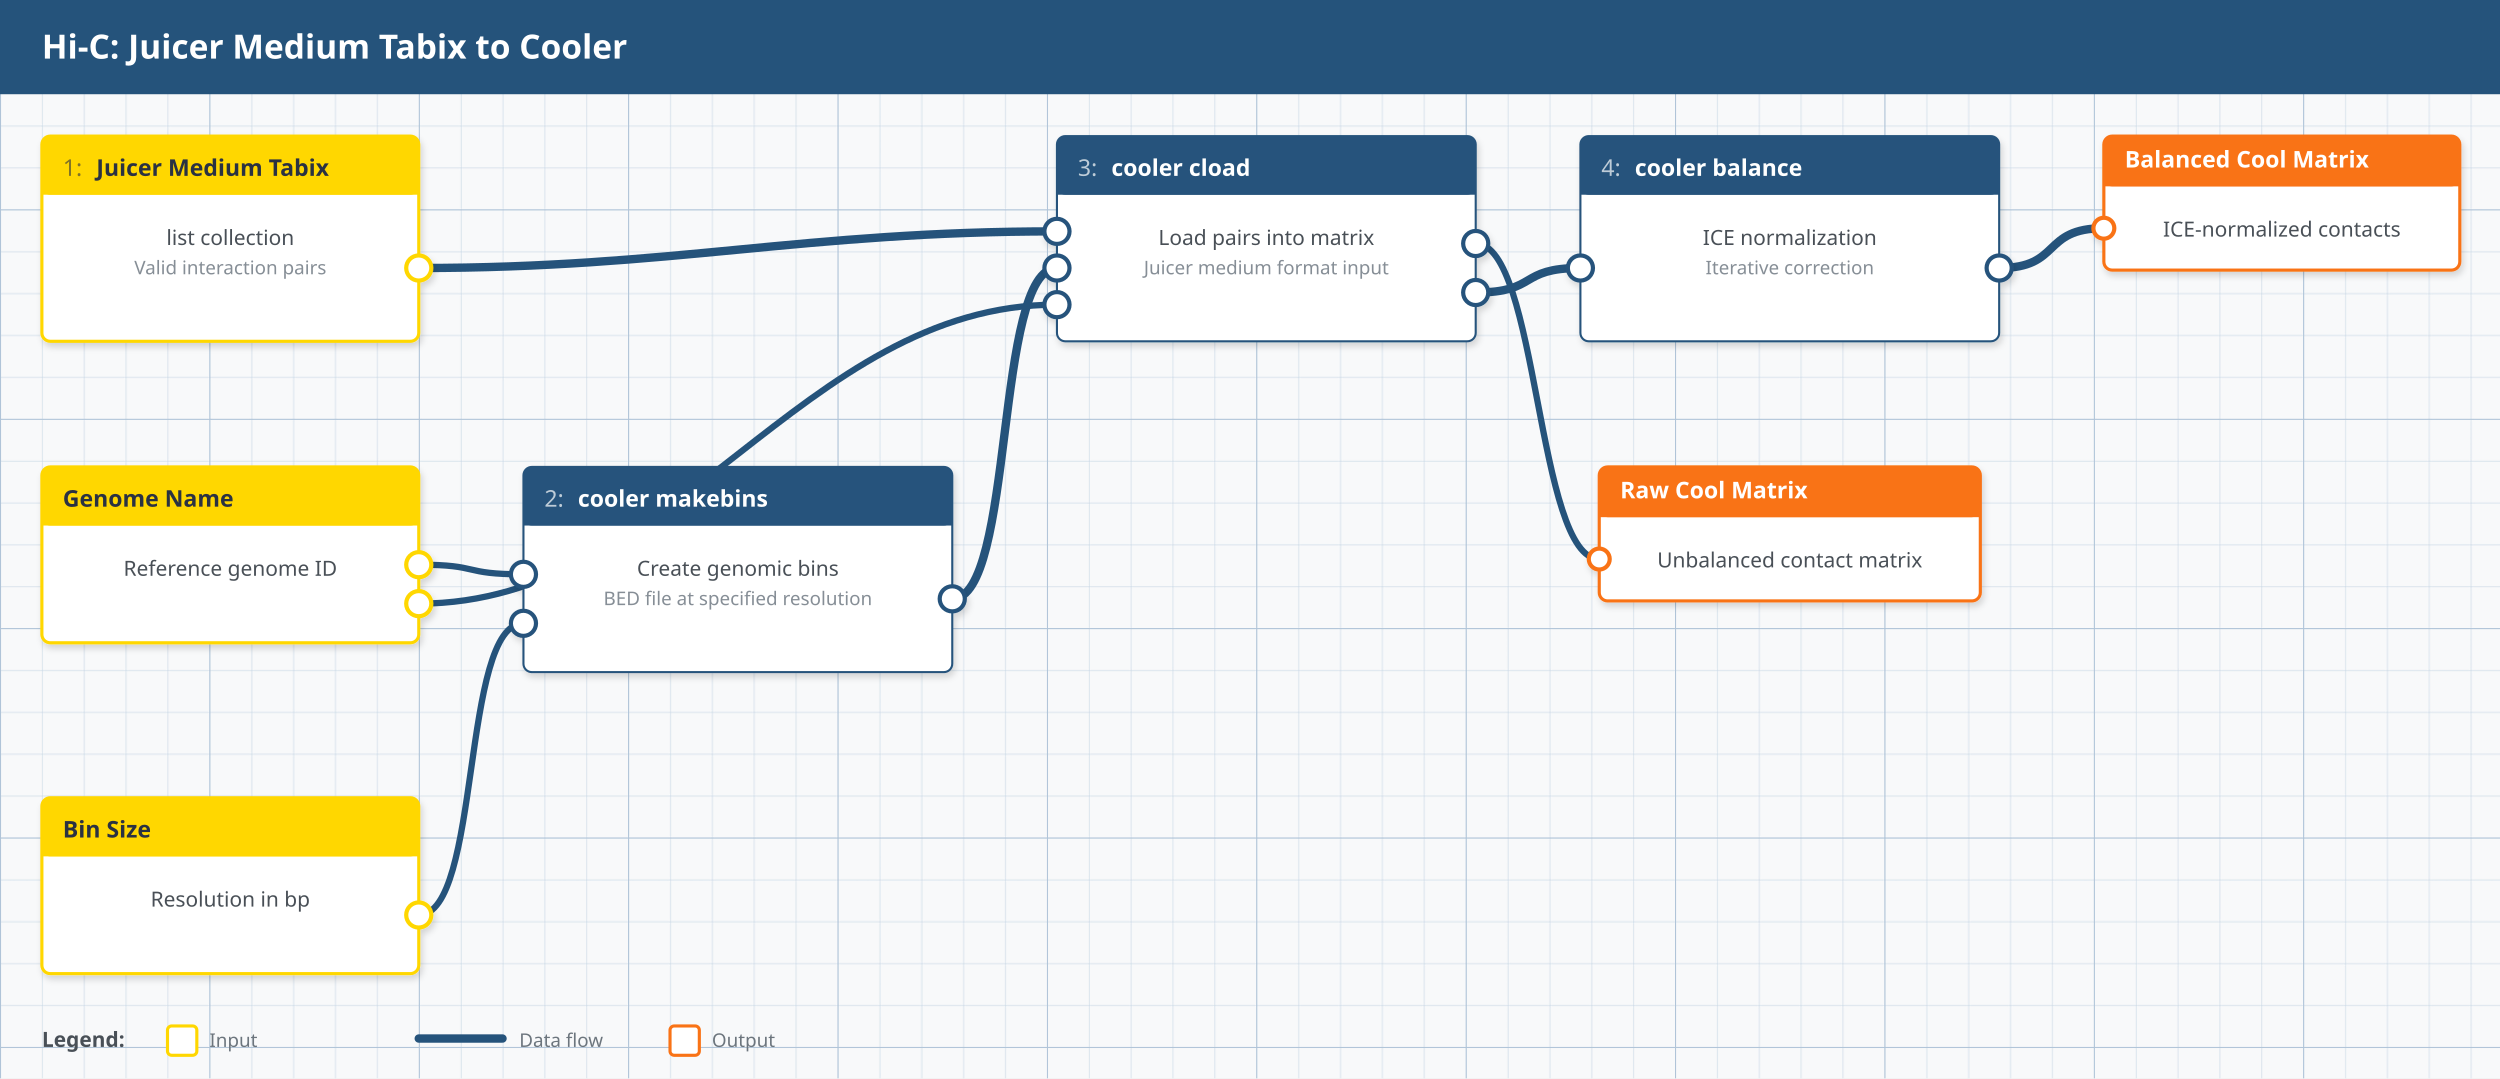
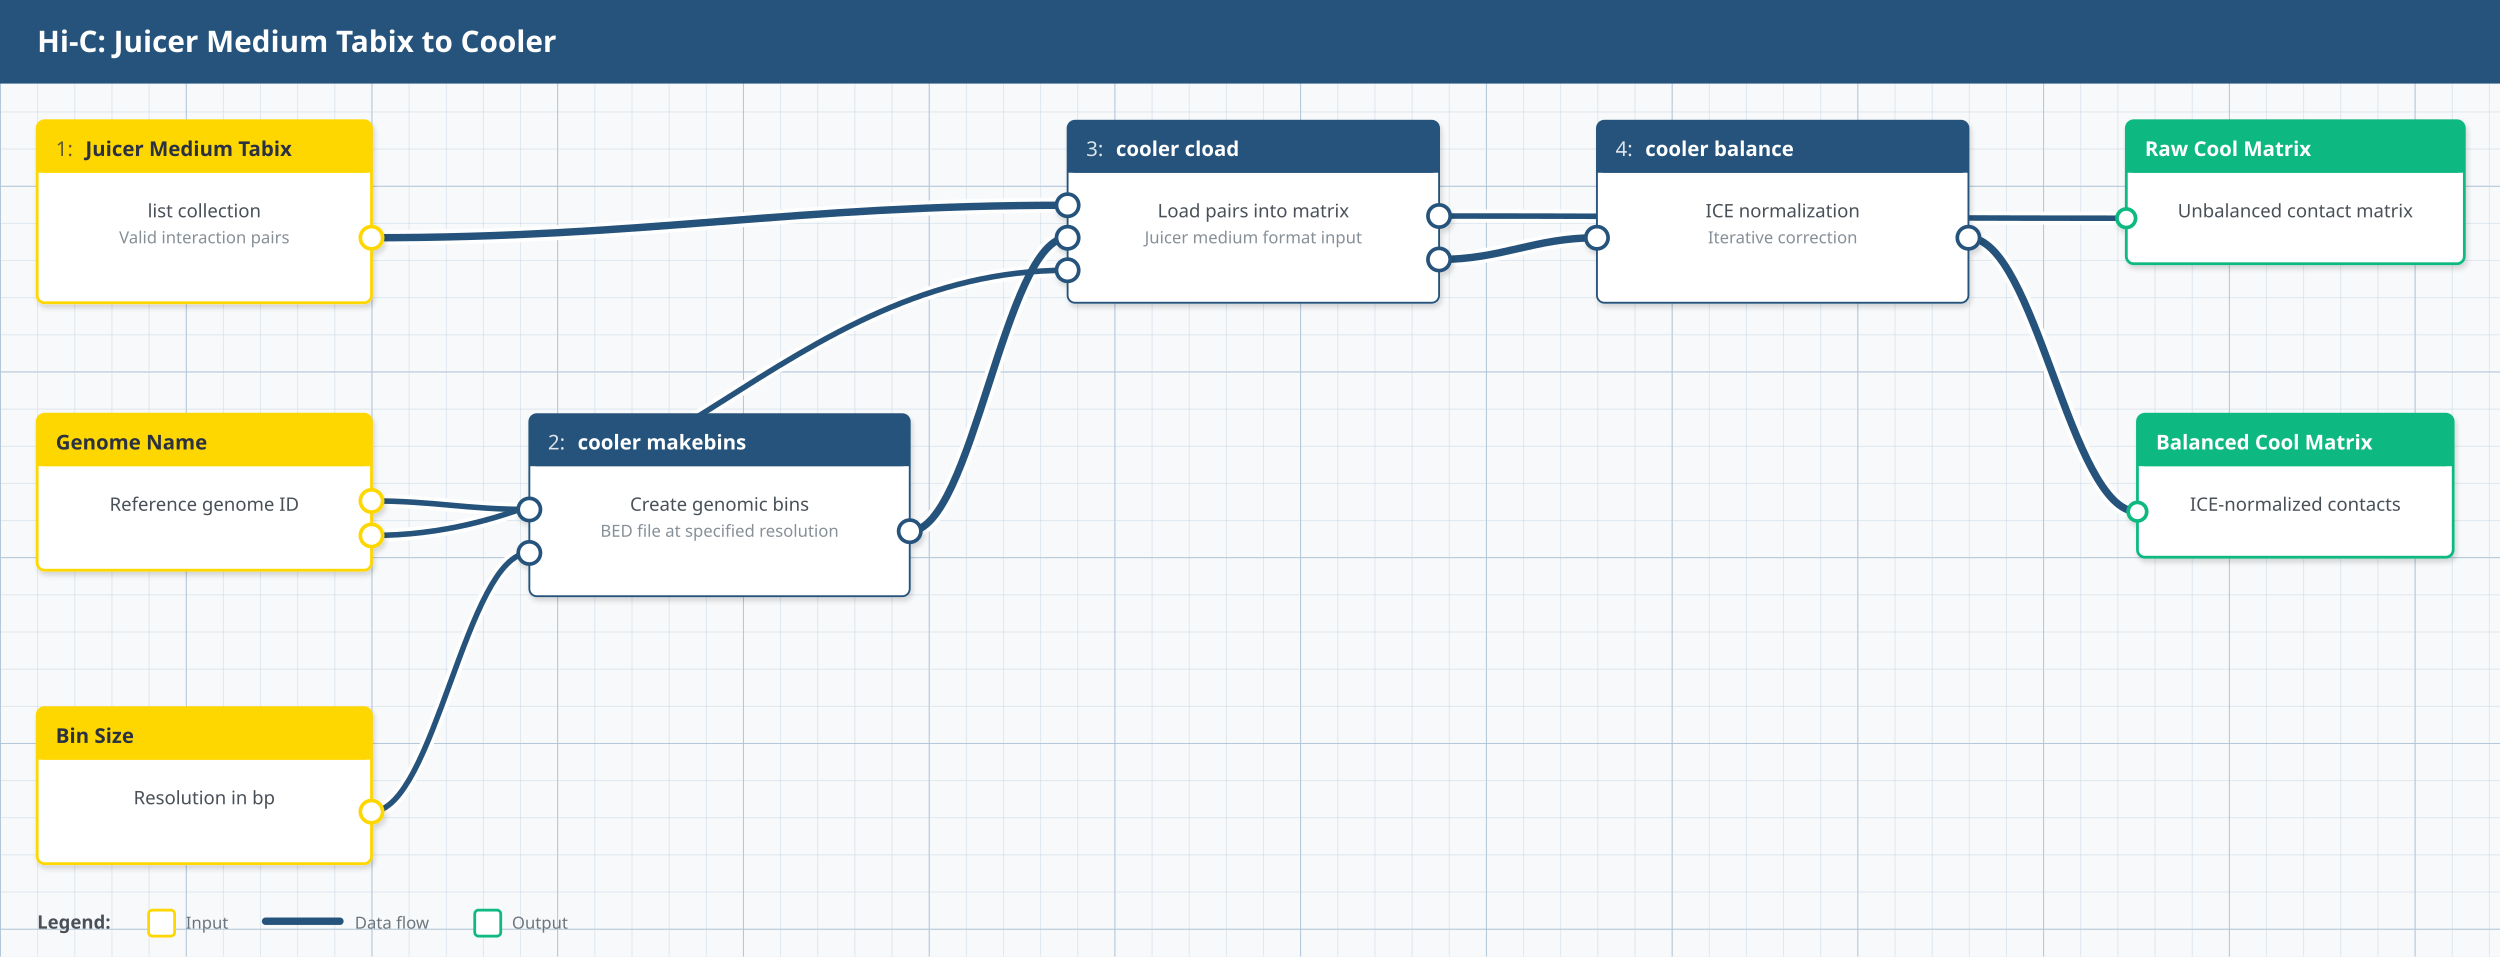
- <svg xmlns="http://www.w3.org/2000/svg" viewBox="0 0 1194 515" aria-label="Hi-C: Juicer Medium Tabix to Cooler" role="img">
+ <svg xmlns="http://www.w3.org/2000/svg" viewBox="0 0 1346 515" aria-label="Hi-C: Juicer Medium Tabix to Cooler" role="img">
  <defs>
    <pattern id="wd-grid" width="20" height="20" patternUnits="userSpaceOnUse">
      <path d="M 20 0 L 0 0 0 20" fill="none" stroke="#c5d5e4" stroke-width="0.5" />
    </pattern>
    <pattern id="wd-grid-major" width="100" height="100" patternUnits="userSpaceOnUse">
      <rect width="100" height="100" fill="url(#wd-grid)" />
      <path d="M 100 0 L 0 0 0 100" fill="none" stroke="#b0c4d8" stroke-width="1" />
    </pattern>
    <filter id="wd-shadow" x="-5%" y="-5%" width="115%" height="115%">
      <feDropShadow dx="1" dy="2" stdDeviation="1.5" flood-opacity="0.15" />
    </filter>
  </defs>
-   <rect width="1194" height="515" fill="#f8f9fa" />
-   <rect width="1194" height="515" fill="url(#wd-grid-major)" />
-   <rect x="0" y="0" width="1194" height="45" fill="#25537b" />
+   <rect width="1346" height="515" fill="#f8f9fa" />
+   <rect width="1346" height="515" fill="url(#wd-grid-major)" />
+   <rect x="0" y="0" width="1346" height="45" fill="#25537b" />
  <text x="20" y="28" font-family="system-ui, sans-serif" font-size="16" font-weight="600" fill="white">Hi-C: Juicer Medium Tabix to Cooler</text>
-   <path d="M 200.0 128.0 C 321.9 128.0, 382.9 110.5, 504.8 110.5" stroke="#25537b" fill="none" stroke-linecap="round" stroke-width="4" />
-   <path d="M 200.0 269.7 C 230.0 269.7, 220.0 274.3, 250.0 274.3" stroke="#25537b" fill="none" stroke-linecap="round" stroke-width="3" />
-   <path d="M 200.0 437.0 C 230.0 437.0, 220.0 297.7, 250.0 297.7" stroke="#25537b" fill="none" stroke-linecap="round" stroke-width="3" />
-   <path d="M 454.8 286.0 C 484.8 286.0, 474.8 128.0, 504.8 128.0" stroke="#25537b" fill="none" stroke-linecap="round" stroke-width="4" />
-   <path d="M 200.0 288.3 C 321.9 288.3, 382.9 145.5, 504.8 145.5" stroke="#25537b" fill="none" stroke-linecap="round" stroke-width="3" />
-   <path d="M 704.8 116.3 C 734.8 116.3, 733.8 267.0, 763.8 267.0" stroke="#25537b" fill="none" stroke-linecap="round" stroke-width="3" />
-   <path d="M 704.8 139.7 C 734.8 139.7, 724.8 128.0, 754.8 128.0" stroke="#25537b" fill="none" stroke-linecap="round" stroke-width="4" />
-   <path d="M 954.8 128.0 C 984.8 128.0, 974.8 109.0, 1004.8 109.0" stroke="#25537b" fill="none" stroke-linecap="round" stroke-width="4" />
+   <path d="M 200.0 128.0 C 349.9 128.0, 424.9 110.5, 574.8 110.5" stroke="white" fill="none" stroke-linecap="round" stroke-width="8" />
+   <path d="M 200.0 269.7 C 234.0 269.7, 251.0 274.3, 285.0 274.3" stroke="white" fill="none" stroke-linecap="round" stroke-width="7" />
+   <path d="M 200.0 437.0 C 234.0 437.0, 251.0 297.7, 285.0 297.7" stroke="white" fill="none" stroke-linecap="round" stroke-width="7" />
+   <path d="M 489.8 286.0 C 523.8 286.0, 540.8 128.0, 574.8 128.0" stroke="white" fill="none" stroke-linecap="round" stroke-width="8" />
+   <path d="M 200.0 288.3 C 349.9 288.3, 424.9 145.5, 574.8 145.5" stroke="white" fill="none" stroke-linecap="round" stroke-width="7" />
+   <path d="M 774.8 116.3 C 922.8 116.3, 996.8 117.5, 1144.8 117.5" stroke="white" fill="none" stroke-linecap="round" stroke-width="7" />
+   <path d="M 774.8 139.7 C 808.8 139.7, 825.8 128.0, 859.8 128.0" stroke="white" fill="none" stroke-linecap="round" stroke-width="8" />
+   <path d="M 1059.8 128.0 C 1096.2 128.0, 1114.4 275.5, 1150.8 275.5" stroke="white" fill="none" stroke-linecap="round" stroke-width="8" />
+   <path d="M 200.0 128.0 C 349.9 128.0, 424.9 110.5, 574.8 110.5" stroke="#25537b" fill="none" stroke-linecap="round" stroke-width="4" />
+   <path d="M 200.0 269.7 C 234.0 269.7, 251.0 274.3, 285.0 274.3" stroke="#25537b" fill="none" stroke-linecap="round" stroke-width="3" />
+   <path d="M 200.0 437.0 C 234.0 437.0, 251.0 297.7, 285.0 297.7" stroke="#25537b" fill="none" stroke-linecap="round" stroke-width="3" />
+   <path d="M 489.8 286.0 C 523.8 286.0, 540.8 128.0, 574.8 128.0" stroke="#25537b" fill="none" stroke-linecap="round" stroke-width="4" />
+   <path d="M 200.0 288.3 C 349.9 288.3, 424.9 145.5, 574.8 145.5" stroke="#25537b" fill="none" stroke-linecap="round" stroke-width="3" />
+   <path d="M 774.8 116.3 C 922.8 116.3, 996.8 117.5, 1144.8 117.5" stroke="#25537b" fill="none" stroke-linecap="round" stroke-width="3" />
+   <path d="M 774.8 139.7 C 808.8 139.7, 825.8 128.0, 859.8 128.0" stroke="#25537b" fill="none" stroke-linecap="round" stroke-width="4" />
+   <path d="M 1059.8 128.0 C 1096.2 128.0, 1114.4 275.5, 1150.8 275.5" stroke="#25537b" fill="none" stroke-linecap="round" stroke-width="4" />
  <g filter="url(#wd-shadow)" transform="translate(20.0, 65.0)">
    <rect width="180.0" height="98.0" rx="4" fill="white" stroke="#ffd700" stroke-width="1.5" />
    <rect width="180.0" height="28" rx="4" fill="#ffd700" />
    <rect x="0" y="24" width="180.0" height="4" fill="#ffd700" />
-     <text x="10" y="19" font-family="system-ui, sans-serif" font-size="11" fill="rgba(44,49,67,0.6)">1:</text>
+     <text x="10" y="19" font-family="system-ui, sans-serif" font-size="11" font-weight="500" fill="rgba(44,49,67,0.75)">1:</text>
    <text x="26" y="19" font-family="system-ui, sans-serif" font-size="11" font-weight="600" fill="#2C3143">Juicer Medium Tabix</text>
    <text x="90.0" y="52" text-anchor="middle" font-family="system-ui, sans-serif" font-size="10" fill="#495057">list collection</text>
    <text x="90.0" y="66" text-anchor="middle" font-family="system-ui, sans-serif" font-size="9" fill="#868e96">Valid interaction pairs</text>
    <circle cx="180.0" cy="63.0" r="6" fill="white" stroke="#ffd700" stroke-width="2" />
  </g>
  <g filter="url(#wd-shadow)" transform="translate(20.0, 223.0)">
    <rect width="180.0" height="84.0" rx="4" fill="white" stroke="#ffd700" stroke-width="1.5" />
    <rect width="180.0" height="28" rx="4" fill="#ffd700" />
    <rect x="0" y="24" width="180.0" height="4" fill="#ffd700" />
    <text x="10" y="19" font-family="system-ui, sans-serif" font-size="11" font-weight="600" fill="#2C3143">Genome Name</text>
    <text x="90.0" y="52" text-anchor="middle" font-family="system-ui, sans-serif" font-size="10" fill="#495057">Reference genome ID</text>
    <circle cx="180.0" cy="46.7" r="6" fill="white" stroke="#ffd700" stroke-width="2" />
    <circle cx="180.0" cy="65.3" r="6" fill="white" stroke="#ffd700" stroke-width="2" />
  </g>
  <g filter="url(#wd-shadow)" transform="translate(20.0, 381.0)">
    <rect width="180.0" height="84.0" rx="4" fill="white" stroke="#ffd700" stroke-width="1.5" />
    <rect width="180.0" height="28" rx="4" fill="#ffd700" />
    <rect x="0" y="24" width="180.0" height="4" fill="#ffd700" />
    <text x="10" y="19" font-family="system-ui, sans-serif" font-size="11" font-weight="600" fill="#2C3143">Bin Size</text>
    <text x="90.0" y="52" text-anchor="middle" font-family="system-ui, sans-serif" font-size="10" fill="#495057">Resolution in bp</text>
    <circle cx="180.0" cy="56.0" r="6" fill="white" stroke="#ffd700" stroke-width="2" />
  </g>
-   <g filter="url(#wd-shadow)" transform="translate(250.0, 223.0)">
+   <g filter="url(#wd-shadow)" transform="translate(285.0, 223.0)">
    <rect width="204.8" height="98.0" rx="4" fill="white" stroke="#25537b" stroke-width="1" />
    <rect width="204.8" height="28" rx="4" fill="#25537b" />
    <rect x="0" y="24" width="204.8" height="4" fill="#25537b" />
-     <text x="10" y="19" font-family="system-ui, sans-serif" font-size="11" fill="rgba(255,255,255,0.7)">2:</text>
+     <text x="10" y="19" font-family="system-ui, sans-serif" font-size="11" font-weight="500" fill="rgba(255,255,255,0.85)">2:</text>
    <text x="26" y="19" font-family="system-ui, sans-serif" font-size="11" font-weight="600" fill="white">cooler makebins</text>
    <text x="102.4" y="52" text-anchor="middle" font-family="system-ui, sans-serif" font-size="10" fill="#495057">Create genomic bins</text>
    <text x="102.4" y="66" text-anchor="middle" font-family="system-ui, sans-serif" font-size="9" fill="#868e96">BED file at specified resolution</text>
    <circle cx="0.0" cy="51.3" r="6" fill="white" stroke="#25537b" stroke-width="2" />
    <circle cx="0.0" cy="74.7" r="6" fill="white" stroke="#25537b" stroke-width="2" />
    <circle cx="204.8" cy="63.0" r="6" fill="white" stroke="#25537b" stroke-width="2" />
  </g>
-   <g filter="url(#wd-shadow)" transform="translate(504.8, 65.0)">
+   <g filter="url(#wd-shadow)" transform="translate(574.8, 65.0)">
    <rect width="200.0" height="98.0" rx="4" fill="white" stroke="#25537b" stroke-width="1" />
    <rect width="200.0" height="28" rx="4" fill="#25537b" />
    <rect x="0" y="24" width="200.0" height="4" fill="#25537b" />
-     <text x="10" y="19" font-family="system-ui, sans-serif" font-size="11" fill="rgba(255,255,255,0.7)">3:</text>
+     <text x="10" y="19" font-family="system-ui, sans-serif" font-size="11" font-weight="500" fill="rgba(255,255,255,0.85)">3:</text>
    <text x="26" y="19" font-family="system-ui, sans-serif" font-size="11" font-weight="600" fill="white">cooler cload</text>
    <text x="100.0" y="52" text-anchor="middle" font-family="system-ui, sans-serif" font-size="10" fill="#495057">Load pairs into matrix</text>
    <text x="100.0" y="66" text-anchor="middle" font-family="system-ui, sans-serif" font-size="9" fill="#868e96">Juicer medium format input</text>
    <circle cx="0.0" cy="45.5" r="6" fill="white" stroke="#25537b" stroke-width="2" />
    <circle cx="0.0" cy="63.0" r="6" fill="white" stroke="#25537b" stroke-width="2" />
    <circle cx="0.0" cy="80.5" r="6" fill="white" stroke="#25537b" stroke-width="2" />
    <circle cx="200.0" cy="51.3" r="6" fill="white" stroke="#25537b" stroke-width="2" />
    <circle cx="200.0" cy="74.7" r="6" fill="white" stroke="#25537b" stroke-width="2" />
  </g>
-   <g filter="url(#wd-shadow)" transform="translate(754.8, 65.0)">
+   <g filter="url(#wd-shadow)" transform="translate(859.8, 65.0)">
    <rect width="200.0" height="98.0" rx="4" fill="white" stroke="#25537b" stroke-width="1" />
    <rect width="200.0" height="28" rx="4" fill="#25537b" />
    <rect x="0" y="24" width="200.0" height="4" fill="#25537b" />
-     <text x="10" y="19" font-family="system-ui, sans-serif" font-size="11" fill="rgba(255,255,255,0.7)">4:</text>
+     <text x="10" y="19" font-family="system-ui, sans-serif" font-size="11" font-weight="500" fill="rgba(255,255,255,0.85)">4:</text>
    <text x="26" y="19" font-family="system-ui, sans-serif" font-size="11" font-weight="600" fill="white">cooler balance</text>
    <text x="100.0" y="52" text-anchor="middle" font-family="system-ui, sans-serif" font-size="10" fill="#495057">ICE normalization</text>
    <text x="100.0" y="66" text-anchor="middle" font-family="system-ui, sans-serif" font-size="9" fill="#868e96">Iterative correction</text>
    <circle cx="0.0" cy="63.0" r="6" fill="white" stroke="#25537b" stroke-width="2" />
    <circle cx="200.0" cy="63.0" r="6" fill="white" stroke="#25537b" stroke-width="2" />
  </g>
-   <g filter="url(#wd-shadow)" transform="translate(763.8, 223.0)">
-     <rect width="182.0" height="64.0" rx="4" fill="white" stroke="#f97316" stroke-width="1.5" />
-     <rect width="182.0" height="24" rx="4" fill="#f97316" />
-     <rect x="0" y="20" width="182.0" height="4" fill="#f97316" />
-     <text x="10" y="15" font-family="system-ui, sans-serif" font-size="11" font-weight="600" fill="white">Raw Cool Matrix</text>
-     <text x="91.0" y="48" text-anchor="middle" font-family="system-ui, sans-serif" font-size="10" fill="#495057">Unbalanced contact matrix</text>
-     <circle cx="0.0" cy="44.0" r="5" fill="white" stroke="#f97316" stroke-width="2" />
+   <g filter="url(#wd-shadow)" transform="translate(1144.8, 65.0)">
+     <rect width="182.0" height="77.0" rx="4" fill="white" stroke="#10b981" stroke-width="1.5" />
+     <rect width="182.0" height="28" rx="4" fill="#10b981" />
+     <rect x="0" y="24" width="182.0" height="4" fill="#10b981" />
+     <text x="10" y="19" font-family="system-ui, sans-serif" font-size="11" font-weight="600" fill="white">Raw Cool Matrix</text>
+     <text x="91.0" y="52" text-anchor="middle" font-family="system-ui, sans-serif" font-size="10" fill="#495057">Unbalanced contact matrix</text>
+     <circle cx="0.0" cy="52.5" r="5" fill="white" stroke="#10b981" stroke-width="2" />
  </g>
-   <g filter="url(#wd-shadow)" transform="translate(1004.8, 65.0)">
-     <rect width="170.0" height="64.0" rx="4" fill="white" stroke="#f97316" stroke-width="1.5" />
-     <rect width="170.0" height="24" rx="4" fill="#f97316" />
-     <rect x="0" y="20" width="170.0" height="4" fill="#f97316" />
-     <text x="10" y="15" font-family="system-ui, sans-serif" font-size="11" font-weight="600" fill="white">Balanced Cool Matrix</text>
-     <text x="85.0" y="48" text-anchor="middle" font-family="system-ui, sans-serif" font-size="10" fill="#495057">ICE-normalized contacts</text>
-     <circle cx="0.0" cy="44.0" r="5" fill="white" stroke="#f97316" stroke-width="2" />
+   <g filter="url(#wd-shadow)" transform="translate(1150.8, 223.0)">
+     <rect width="170.0" height="77.0" rx="4" fill="white" stroke="#10b981" stroke-width="1.5" />
+     <rect width="170.0" height="28" rx="4" fill="#10b981" />
+     <rect x="0" y="24" width="170.0" height="4" fill="#10b981" />
+     <text x="10" y="19" font-family="system-ui, sans-serif" font-size="11" font-weight="600" fill="white">Balanced Cool Matrix</text>
+     <text x="85.0" y="52" text-anchor="middle" font-family="system-ui, sans-serif" font-size="10" fill="#495057">ICE-normalized contacts</text>
+     <circle cx="0.0" cy="52.5" r="5" fill="white" stroke="#10b981" stroke-width="2" />
  </g>
  <g transform="translate(20, 500)">
    <text x="0" y="0" font-family="system-ui, sans-serif" font-size="10" font-weight="600" fill="#495057">Legend:</text>
    <rect x="60" y="-10" width="14" height="14" rx="2" fill="white" stroke="#ffd700" stroke-width="1.5" />
    <text x="80" y="0" font-family="system-ui, sans-serif" font-size="9" fill="#6c757d">Input</text>
-     <line x1="180" y1="-4" x2="220" y2="-4" stroke="#25537b" stroke-width="4" stroke-linecap="round" />
-     <text x="228" y="0" font-family="system-ui, sans-serif" font-size="9" fill="#6c757d">Data flow</text>
-     <rect x="300" y="-10" width="14" height="14" rx="2" fill="white" stroke="#f97316" stroke-width="1.5" />
-     <text x="320" y="0" font-family="system-ui, sans-serif" font-size="9" fill="#6c757d">Output</text>
+     <line x1="123.0" y1="-4" x2="163.0" y2="-4" stroke="#25537b" stroke-width="4" stroke-linecap="round" />
+     <text x="171.0" y="0" font-family="system-ui, sans-serif" font-size="9" fill="#6c757d">Data flow</text>
+     <rect x="235.6" y="-10" width="14" height="14" rx="2" fill="white" stroke="#10b981" stroke-width="1.5" />
+     <text x="255.6" y="0" font-family="system-ui, sans-serif" font-size="9" fill="#6c757d">Output</text>
  </g>
</svg>
